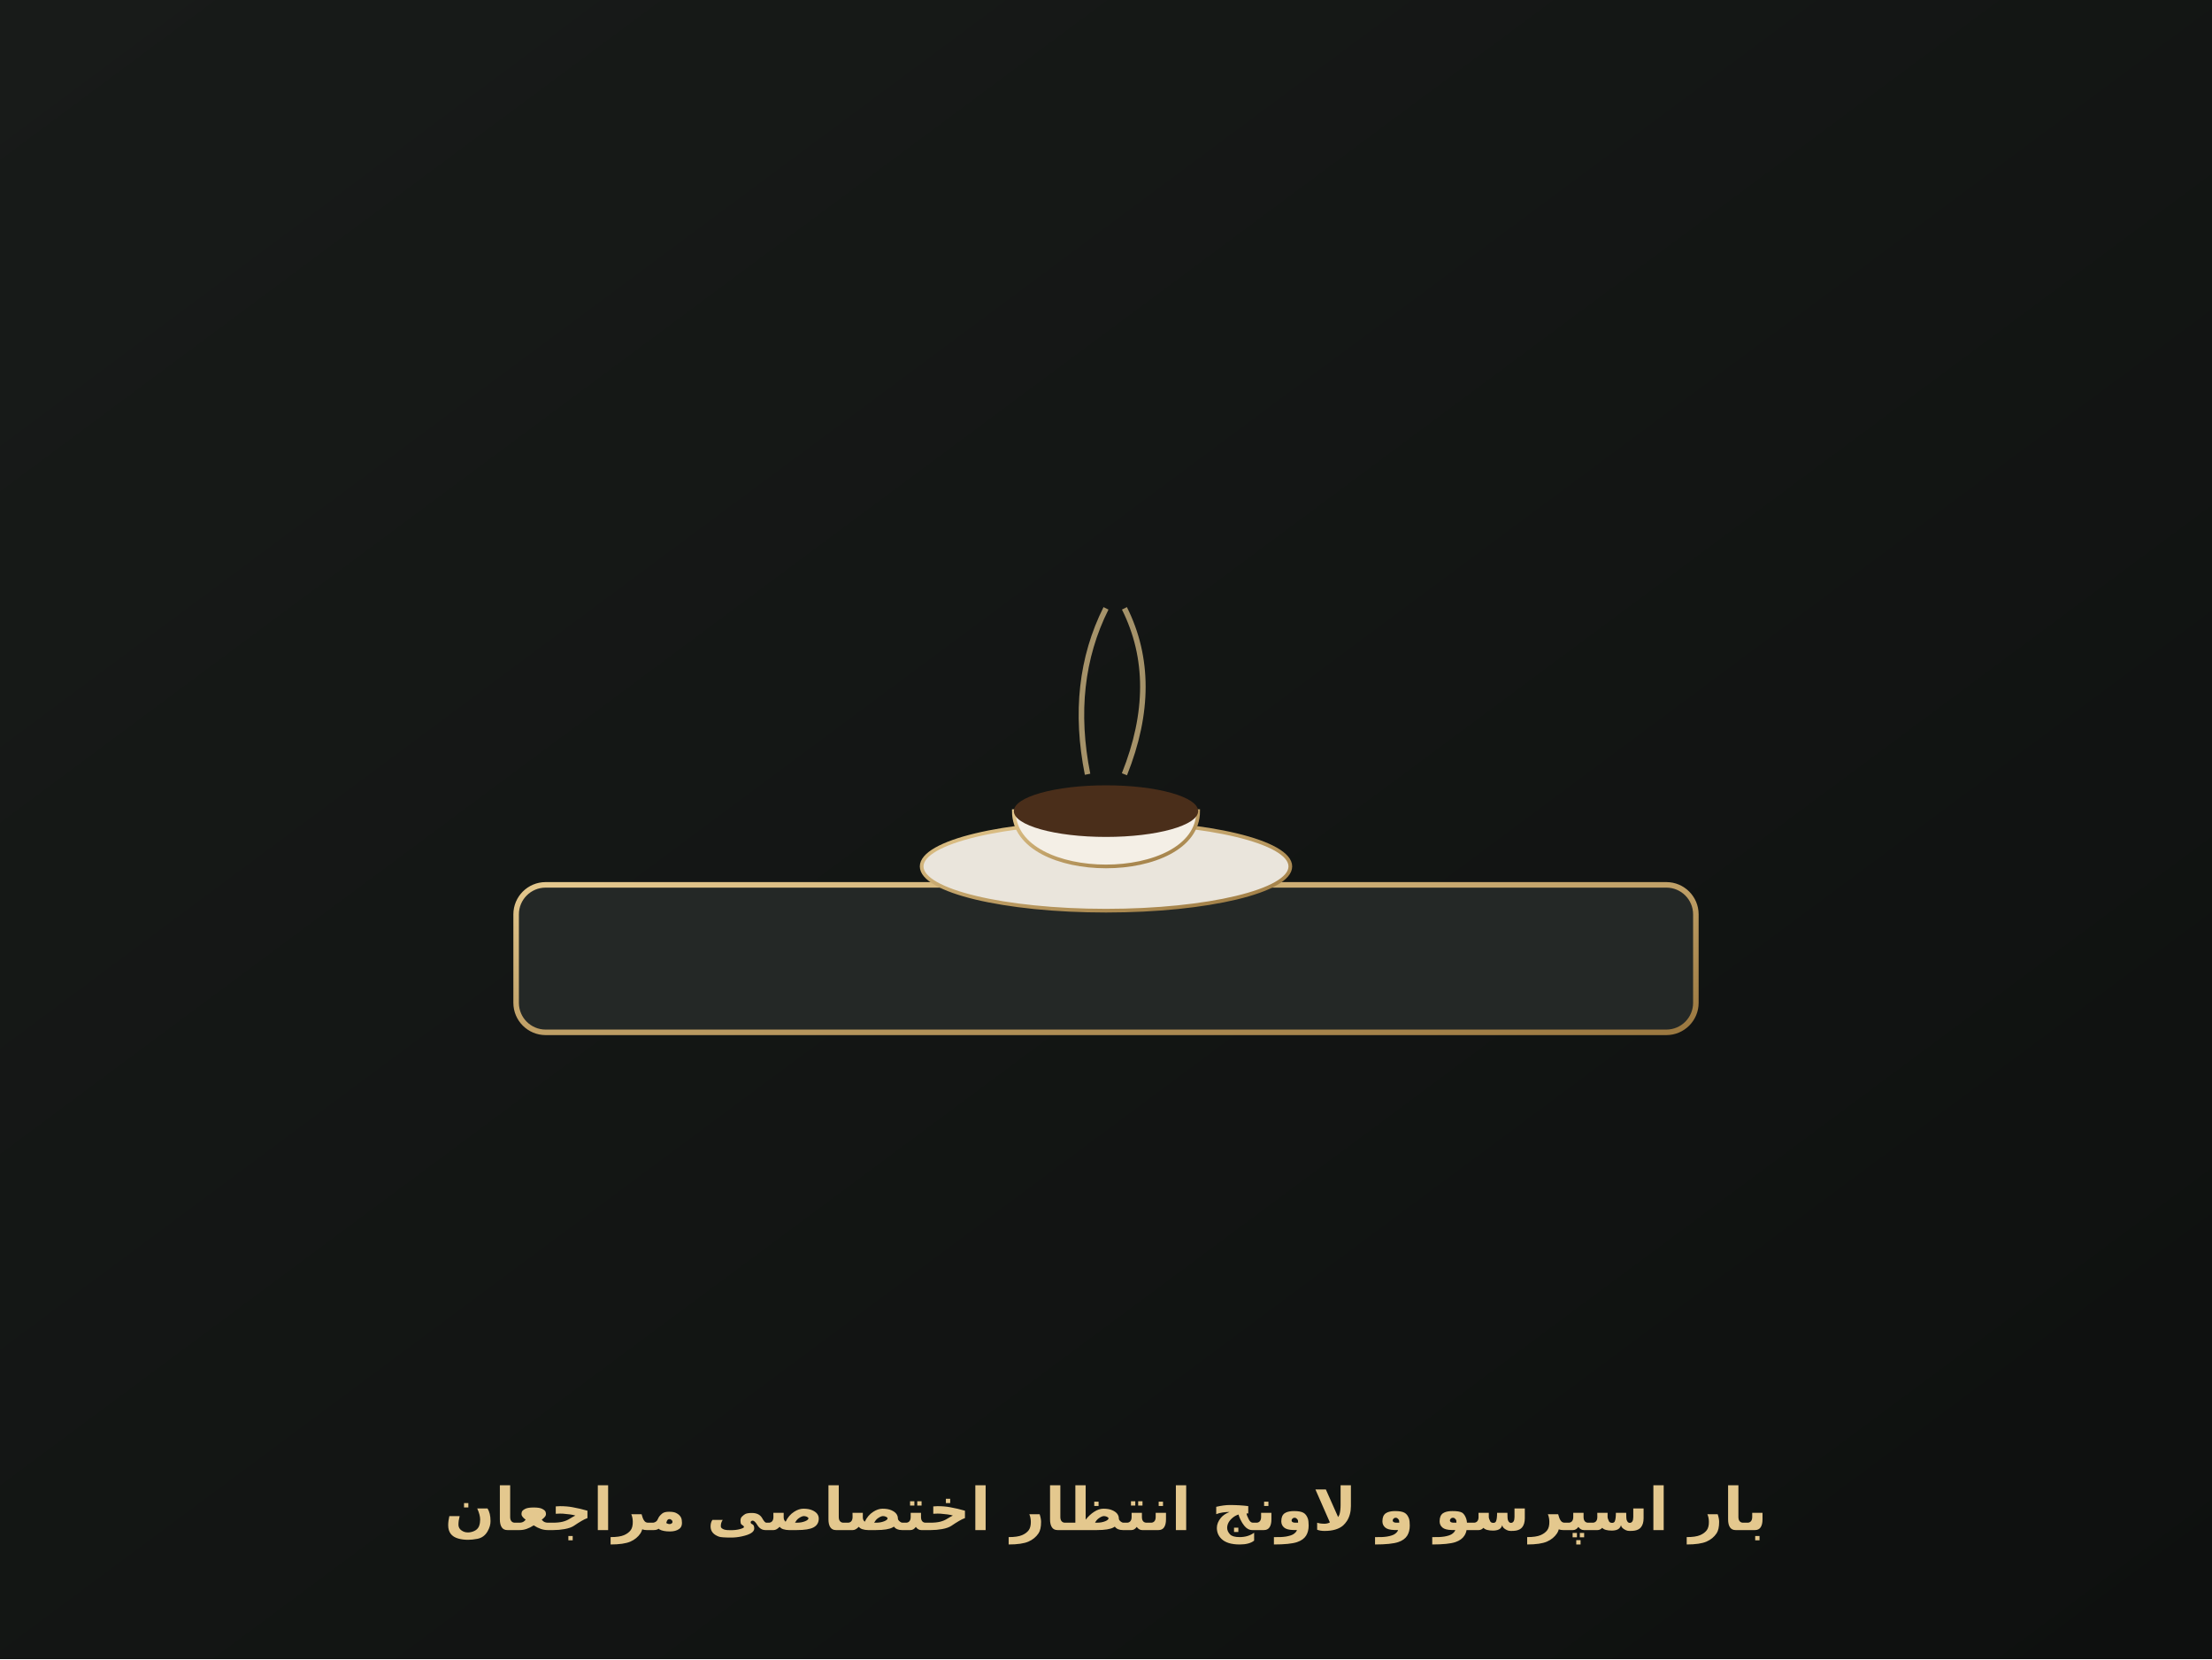
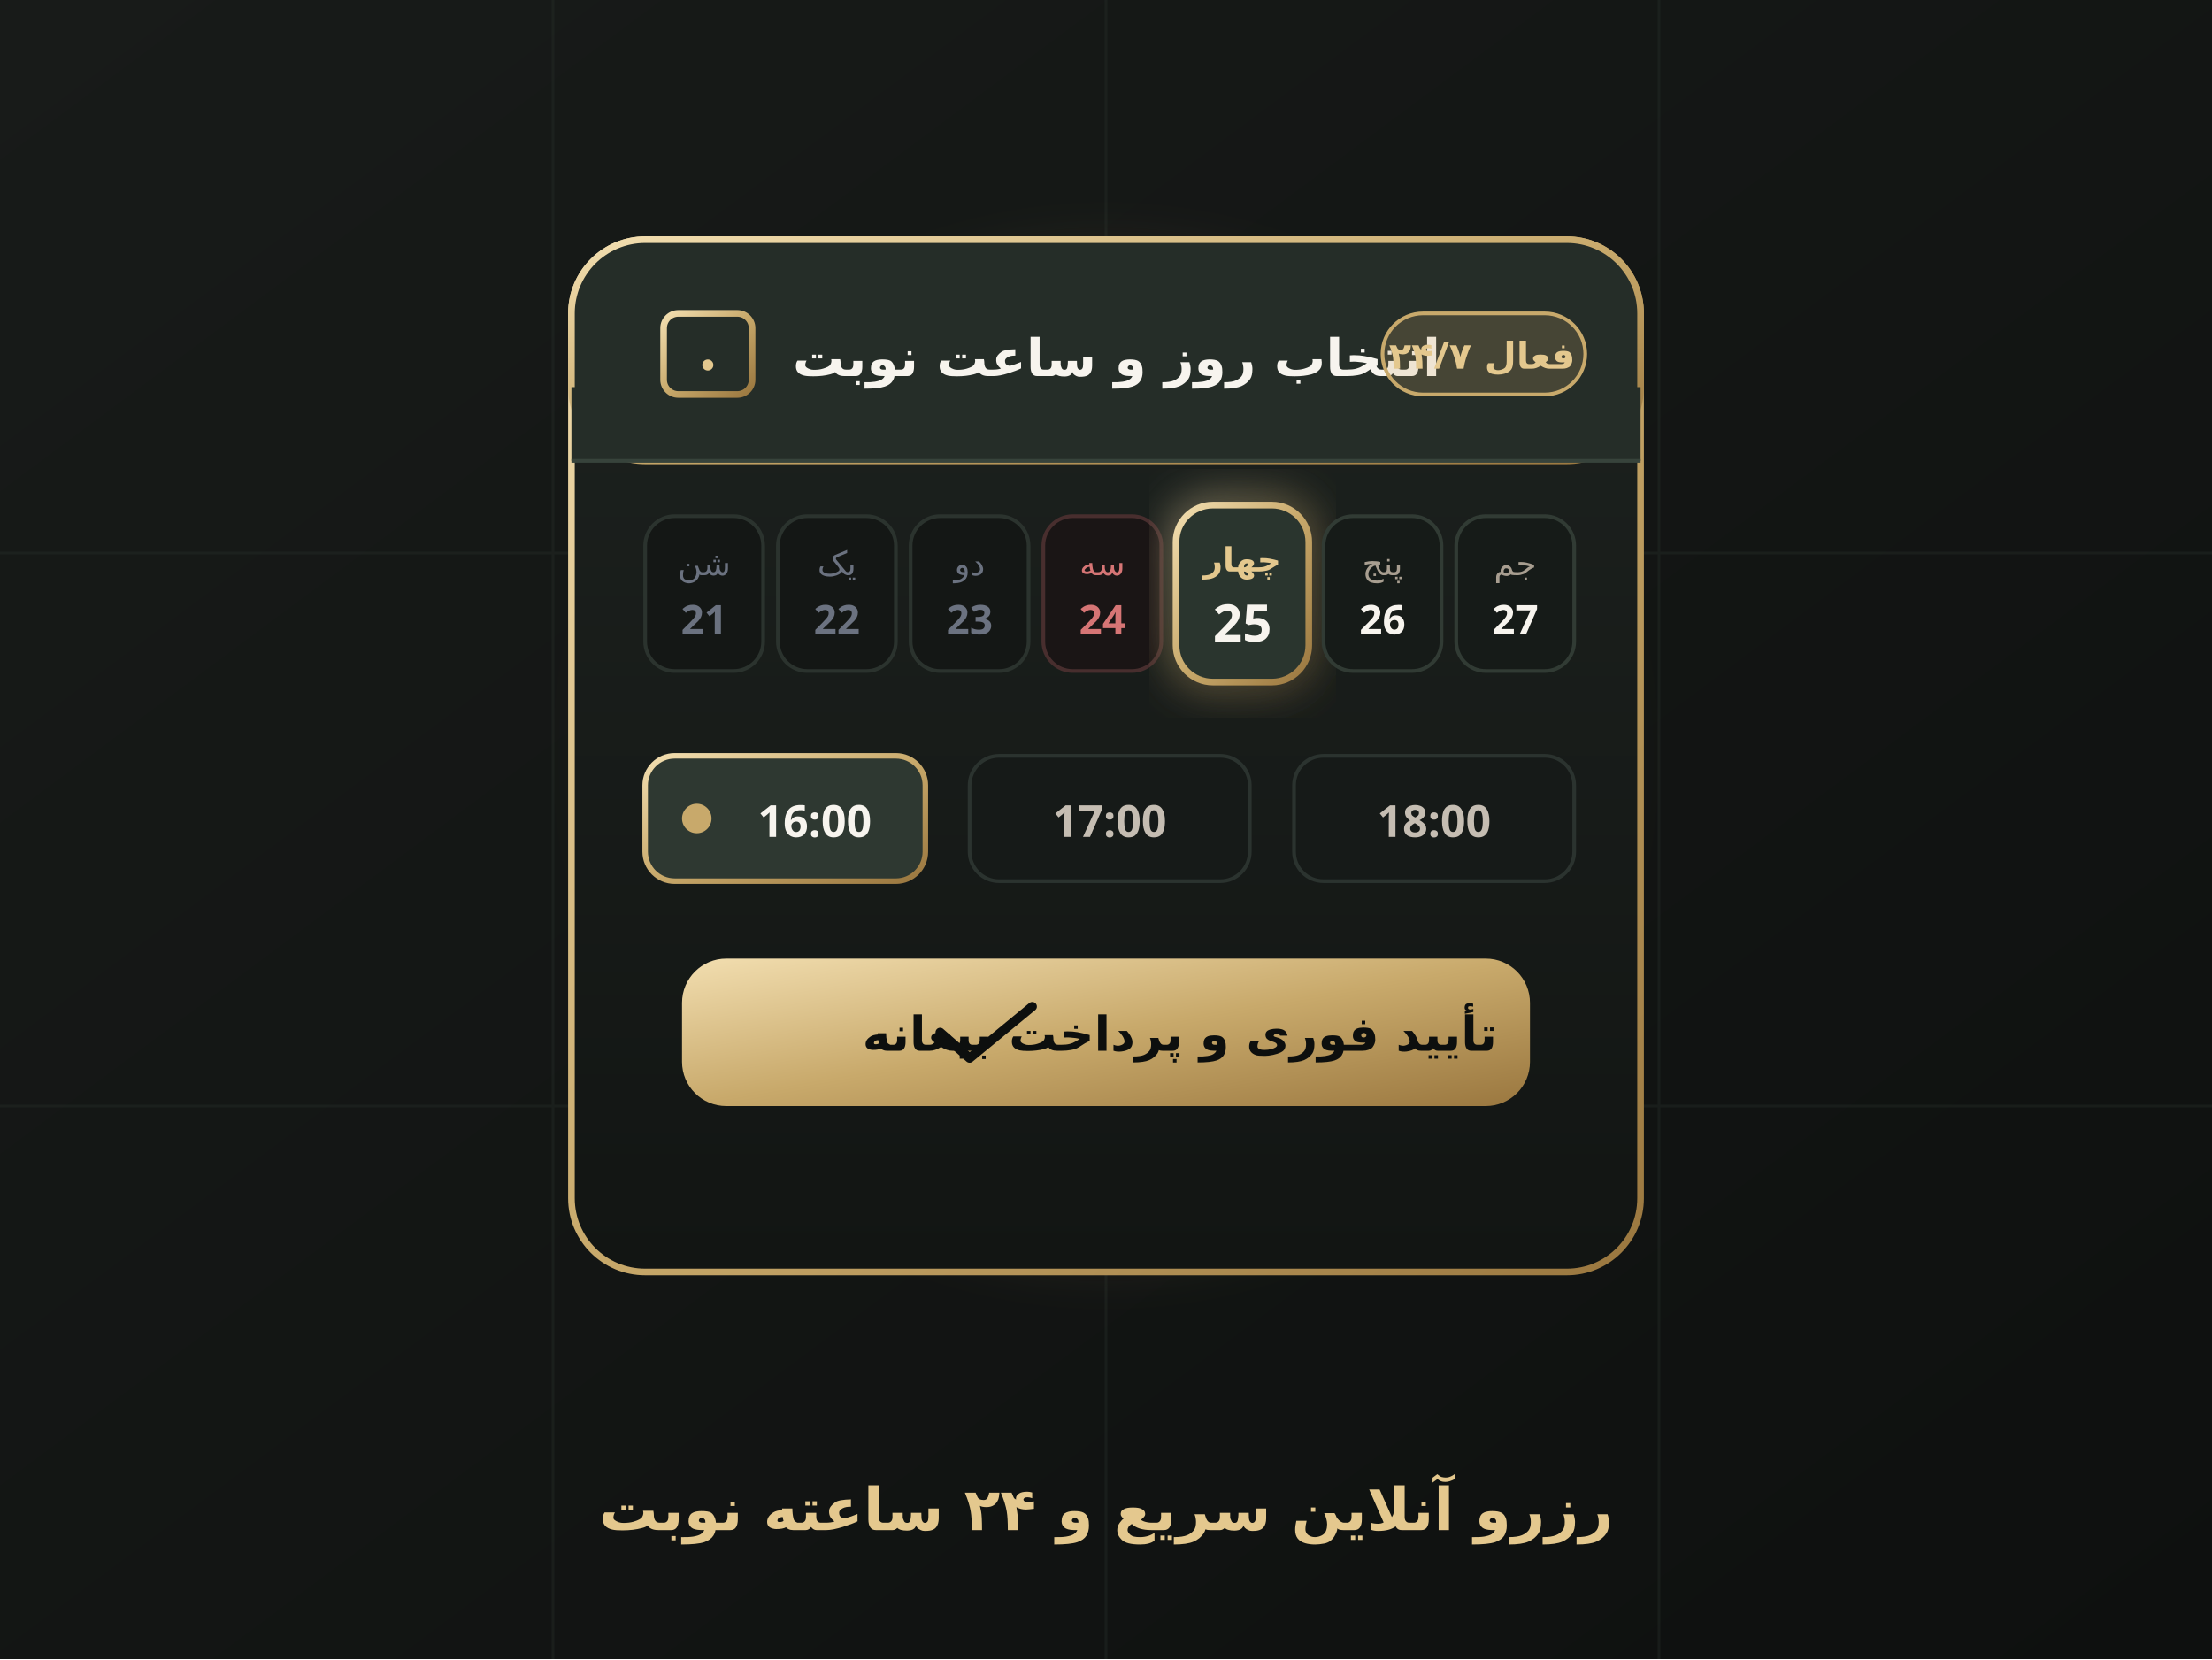
<svg xmlns="http://www.w3.org/2000/svg" viewBox="0 0 600 450" width="100%" height="100%">
  <defs>
-     <linearGradient id="g4" x1="0%" y1="0%" x2="100%" y2="100%">
+     <linearGradient id="g4Bg" x1="0%" y1="0%" x2="100%" y2="100%">
      <stop offset="0%" stop-color="#181B19" />
      <stop offset="100%" stop-color="#0E100F" />
    </linearGradient>
-     <linearGradient id="gold" x1="0%" y1="0%" x2="100%" y2="100%">
-       <stop offset="0%" stop-color="#E4C88E" />
+     <linearGradient id="goldG4" x1="0%" y1="0%" x2="100%" y2="100%">
+       <stop offset="0%" stop-color="#F2DEB0" />
+       <stop offset="50%" stop-color="#C8A96B" />
      <stop offset="100%" stop-color="#9A773F" />
    </linearGradient>
+     <linearGradient id="cardG4" x1="0%" y1="0%" x2="0%" y2="100%">
+       <stop offset="0%" stop-color="#1D221F" />
+       <stop offset="100%" stop-color="#121513" />
+     </linearGradient>
+     <filter id="glowG4" x="-20%" y="-20%" width="140%" height="140%">
+       <feGaussianBlur stdDeviation="6" result="blur" />
+       <feComposite in="SourceGraphic" in2="blur" operator="over" />
+     </filter>
  </defs>
-   <rect width="600" height="450" fill="url(#g4)" />
-   <rect x="140" y="240" width="320" height="40" rx="8" fill="#242826" stroke="url(#gold)" stroke-width="1.5" />
-   <ellipse cx="300" cy="235" rx="50" ry="12" fill="#EAE5DC" stroke="url(#gold)" stroke-width="1" />
-   <path d="M275 220 C275 240, 325 240, 325 220 Z" fill="#F4EFE6" stroke="url(#gold)" stroke-width="1" />
-   <ellipse cx="300" cy="220" rx="25" ry="7" fill="#4A2E1A" />
-   <path d="M295 210 Q290 185 300 165" stroke="#E4C88E" stroke-width="1.5" fill="none" opacity="0.7" />
-   <path d="M305 210 Q315 185 305 165" stroke="#E4C88E" stroke-width="1.5" fill="none" opacity="0.7" />
-   <text x="300" y="415" font-family="Vazirmatn, sans-serif" font-size="16" font-weight="600" fill="#E4C88E" text-anchor="middle">بار اسپرسو و لاونج انتظار اختصاصی مراجعان</text>
+   <rect width="600" height="450" fill="url(#g4Bg)" />
+   <g stroke="#262C28" stroke-width="0.75" opacity="0.4">
+     <line x1="150" y1="0" x2="150" y2="450" />
+     <line x1="300" y1="0" x2="300" y2="450" />
+     <line x1="450" y1="0" x2="450" y2="450" />
+     <line x1="0" y1="150" x2="600" y2="150" />
+     <line x1="0" y1="300" x2="600" y2="300" />
+   </g>
+   <circle cx="300" cy="205" r="140" fill="#C8A96B" opacity="0.08" filter="url(#glowG4)" />
+   <rect x="155" y="65" width="290" height="280" rx="20" fill="url(#cardG4)" stroke="url(#goldG4)" stroke-width="1.8" />
+   <rect x="155" y="65" width="290" height="60" rx="20" fill="#252D28" stroke="url(#goldG4)" stroke-width="1.8" />
+   <rect x="155" y="105" width="290" height="20" fill="#252D28" />
+   <line x1="155" y1="125" x2="445" y2="125" stroke="#37433B" stroke-width="1" />
+   <g transform="translate(180, 85)">
+     <rect x="0" y="0" width="24" height="22" rx="4" fill="none" stroke="url(#goldG4)" stroke-width="1.8" />
+     <line x1="6" y1="-3" x2="6" y2="2" stroke="url(#goldG4)" stroke-width="2" stroke-linecap="round" />
+     <line x1="18" y1="-3" x2="18" y2="2" stroke="url(#goldG4)" stroke-width="2" stroke-linecap="round" />
+     <line x1="0" y1="7" x2="24" y2="7" stroke="url(#goldG4)" stroke-width="1.2" />
+     <circle cx="12" cy="14" r="1.5" fill="#E4C88E" />
+   </g>
+   <text x="215" y="102" font-family="Vazirmatn, sans-serif" font-size="14" font-weight="700" fill="#F7F4EE">انتخاب روز و ساعت نوبت</text>
+   <rect x="375" y="85" width="55" height="22" rx="11" fill="#C8A96B" fill-opacity="0.2" stroke="#C8A96B" stroke-width="1" />
+   <text x="402" y="100" font-family="Vazirmatn, sans-serif" font-size="10" font-weight="700" fill="#E4C88E" text-anchor="middle">۲۴/۷ فعال</text>
+   <g transform="translate(175, 140)">
+     <rect x="0" y="0" width="32" height="42" rx="8" fill="#141715" stroke="#2B332E" stroke-width="1" />
+     <text x="16" y="16" font-family="Vazirmatn, sans-serif" font-size="9" fill="#6B7280" text-anchor="middle">شن</text>
+     <text x="16" y="32" font-family="Montserrat, sans-serif" font-size="11" font-weight="700" fill="#6B7280" text-anchor="middle">21</text>
+     <rect x="36" y="0" width="32" height="42" rx="8" fill="#141715" stroke="#2B332E" stroke-width="1" />
+     <text x="52" y="16" font-family="Vazirmatn, sans-serif" font-size="9" fill="#6B7280" text-anchor="middle">یک</text>
+     <text x="52" y="32" font-family="Montserrat, sans-serif" font-size="11" font-weight="700" fill="#6B7280" text-anchor="middle">22</text>
+     <rect x="72" y="0" width="32" height="42" rx="8" fill="#141715" stroke="#2B332E" stroke-width="1" />
+     <text x="88" y="16" font-family="Vazirmatn, sans-serif" font-size="9" fill="#6B7280" text-anchor="middle">دو</text>
+     <text x="88" y="32" font-family="Montserrat, sans-serif" font-size="11" font-weight="700" fill="#6B7280" text-anchor="middle">23</text>
+     <rect x="108" y="0" width="32" height="42" rx="8" fill="#1A1515" stroke="#482E2E" stroke-width="1" />
+     <text x="124" y="16" font-family="Vazirmatn, sans-serif" font-size="9" fill="#D67575" text-anchor="middle">سه</text>
+     <text x="124" y="32" font-family="Montserrat, sans-serif" font-size="11" font-weight="700" fill="#D67575" text-anchor="middle">24</text>
+     <rect x="144" y="-3" width="36" height="48" rx="10" fill="#2C352E" stroke="url(#goldG4)" stroke-width="1.8" filter="url(#glowG4)" />
+     <text x="162" y="15" font-family="Vazirmatn, sans-serif" font-size="9" font-weight="700" fill="#E4C88E" text-anchor="middle">چهار</text>
+     <text x="162" y="34" font-family="Montserrat, sans-serif" font-size="14" font-weight="800" fill="#F7F4EE" text-anchor="middle">25</text>
+     <rect x="184" y="0" width="32" height="42" rx="8" fill="#161B18" stroke="#313B34" stroke-width="1" />
+     <text x="200" y="16" font-family="Vazirmatn, sans-serif" font-size="9" fill="#A89E90" text-anchor="middle">پنج</text>
+     <text x="200" y="32" font-family="Montserrat, sans-serif" font-size="11" font-weight="700" fill="#F7F4EE" text-anchor="middle">26</text>
+     <rect x="220" y="0" width="32" height="42" rx="8" fill="#161B18" stroke="#313B34" stroke-width="1" />
+     <text x="236" y="16" font-family="Vazirmatn, sans-serif" font-size="9" fill="#A89E90" text-anchor="middle">جم</text>
+     <text x="236" y="32" font-family="Montserrat, sans-serif" font-size="11" font-weight="700" fill="#F7F4EE" text-anchor="middle">27</text>
+   </g>
+   <g transform="translate(175, 205)">
+     <rect x="0" y="0" width="76" height="34" rx="8" fill="#2E3831" stroke="url(#goldG4)" stroke-width="1.5" />
+     <circle cx="14" cy="17" r="4" fill="#C8A96B" />
+     <text x="46" y="22" font-family="Montserrat, sans-serif" font-size="12" font-weight="700" fill="#F7F4EE" text-anchor="middle">16:00</text>
+     <rect x="88" y="0" width="76" height="34" rx="8" fill="#161A18" stroke="#2B332F" stroke-width="1" />
+     <text x="126" y="22" font-family="Montserrat, sans-serif" font-size="12" font-weight="600" fill="#C5BDB2" text-anchor="middle">17:00</text>
+     <rect x="176" y="0" width="76" height="34" rx="8" fill="#161A18" stroke="#2B332F" stroke-width="1" />
+     <text x="214" y="22" font-family="Montserrat, sans-serif" font-size="12" font-weight="600" fill="#C5BDB2" text-anchor="middle">18:00</text>
+   </g>
+   <g transform="translate(185, 260)">
+     <rect x="0" y="0" width="230" height="40" rx="12" fill="url(#goldG4)" />
+     <path d="M70 20 L78 27 L95 13" fill="none" stroke="#0D0F0E" stroke-width="2.5" stroke-linecap="round" stroke-linejoin="round" />
+     <text x="135" y="25" font-family="Vazirmatn, sans-serif" font-size="13" font-weight="800" fill="#0D0F0E" text-anchor="middle">تأیید فوری و پرداخت بیعانه</text>
+   </g>
+   <text x="300" y="415" font-family="Vazirmatn, sans-serif" font-size="16" font-weight="700" fill="#E4C88E" text-anchor="middle">رزرو آنلاین سریع و ۲۴ ساعته نوبت</text>
</svg>
